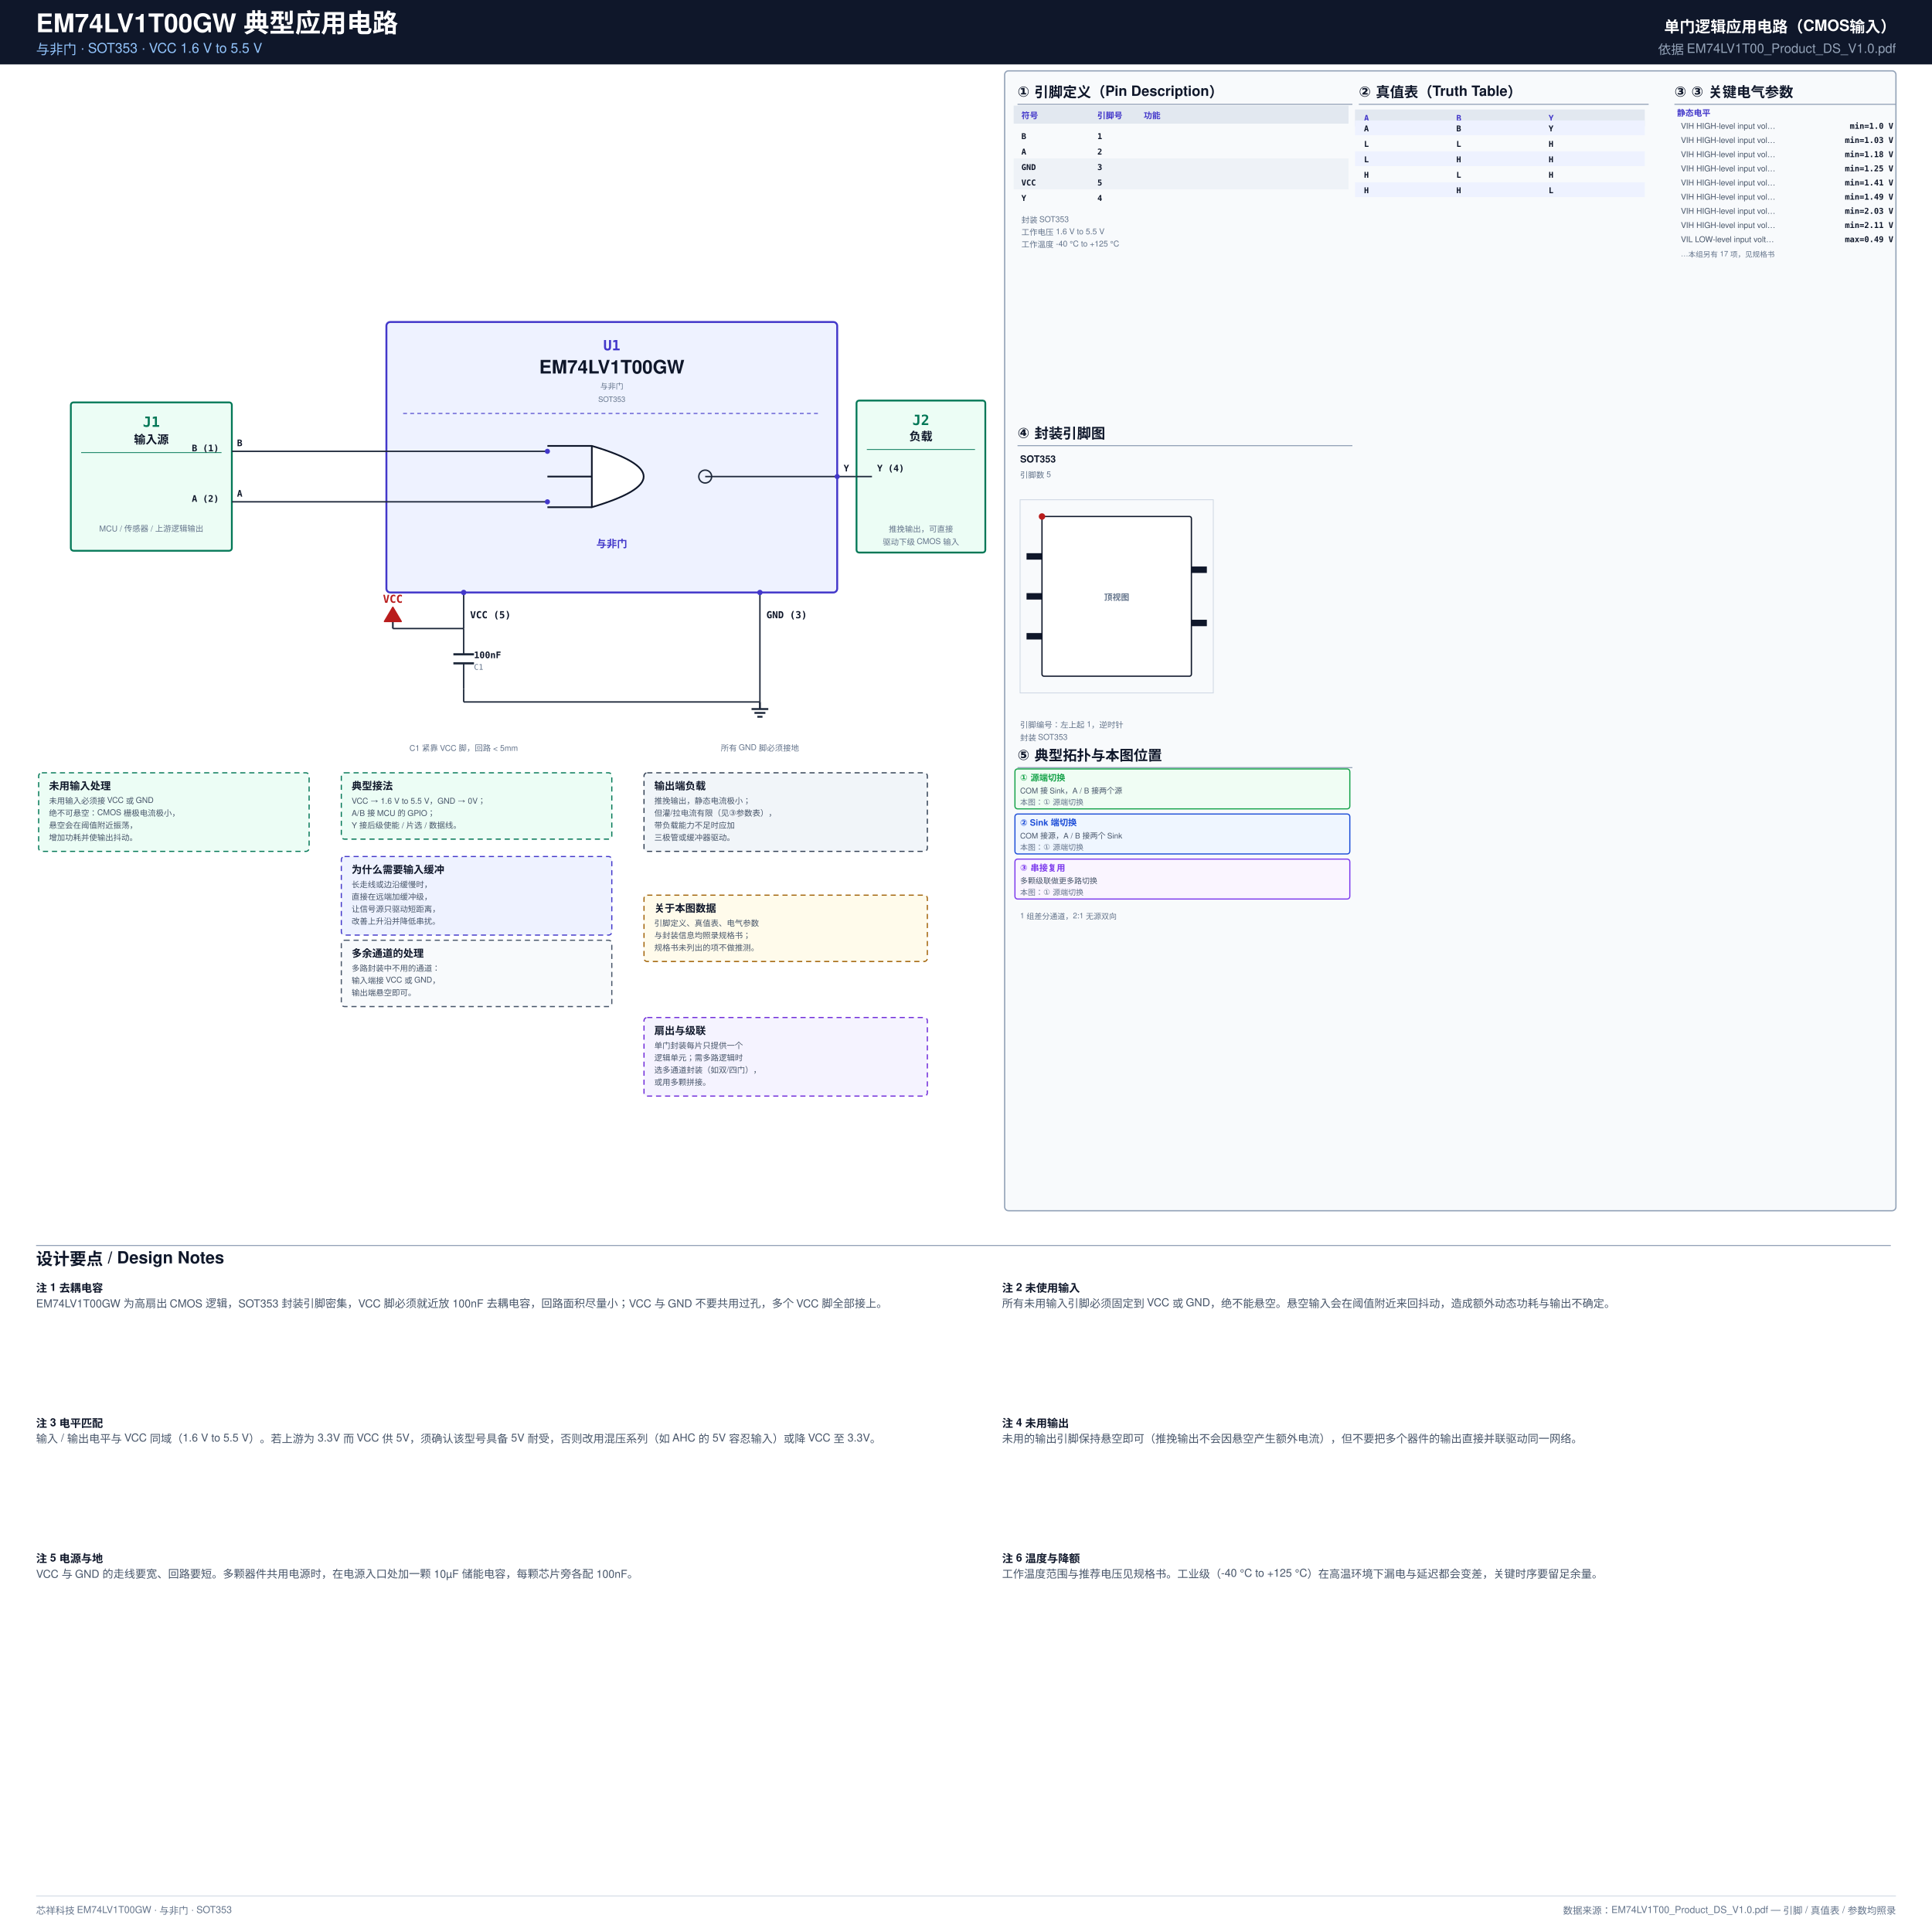
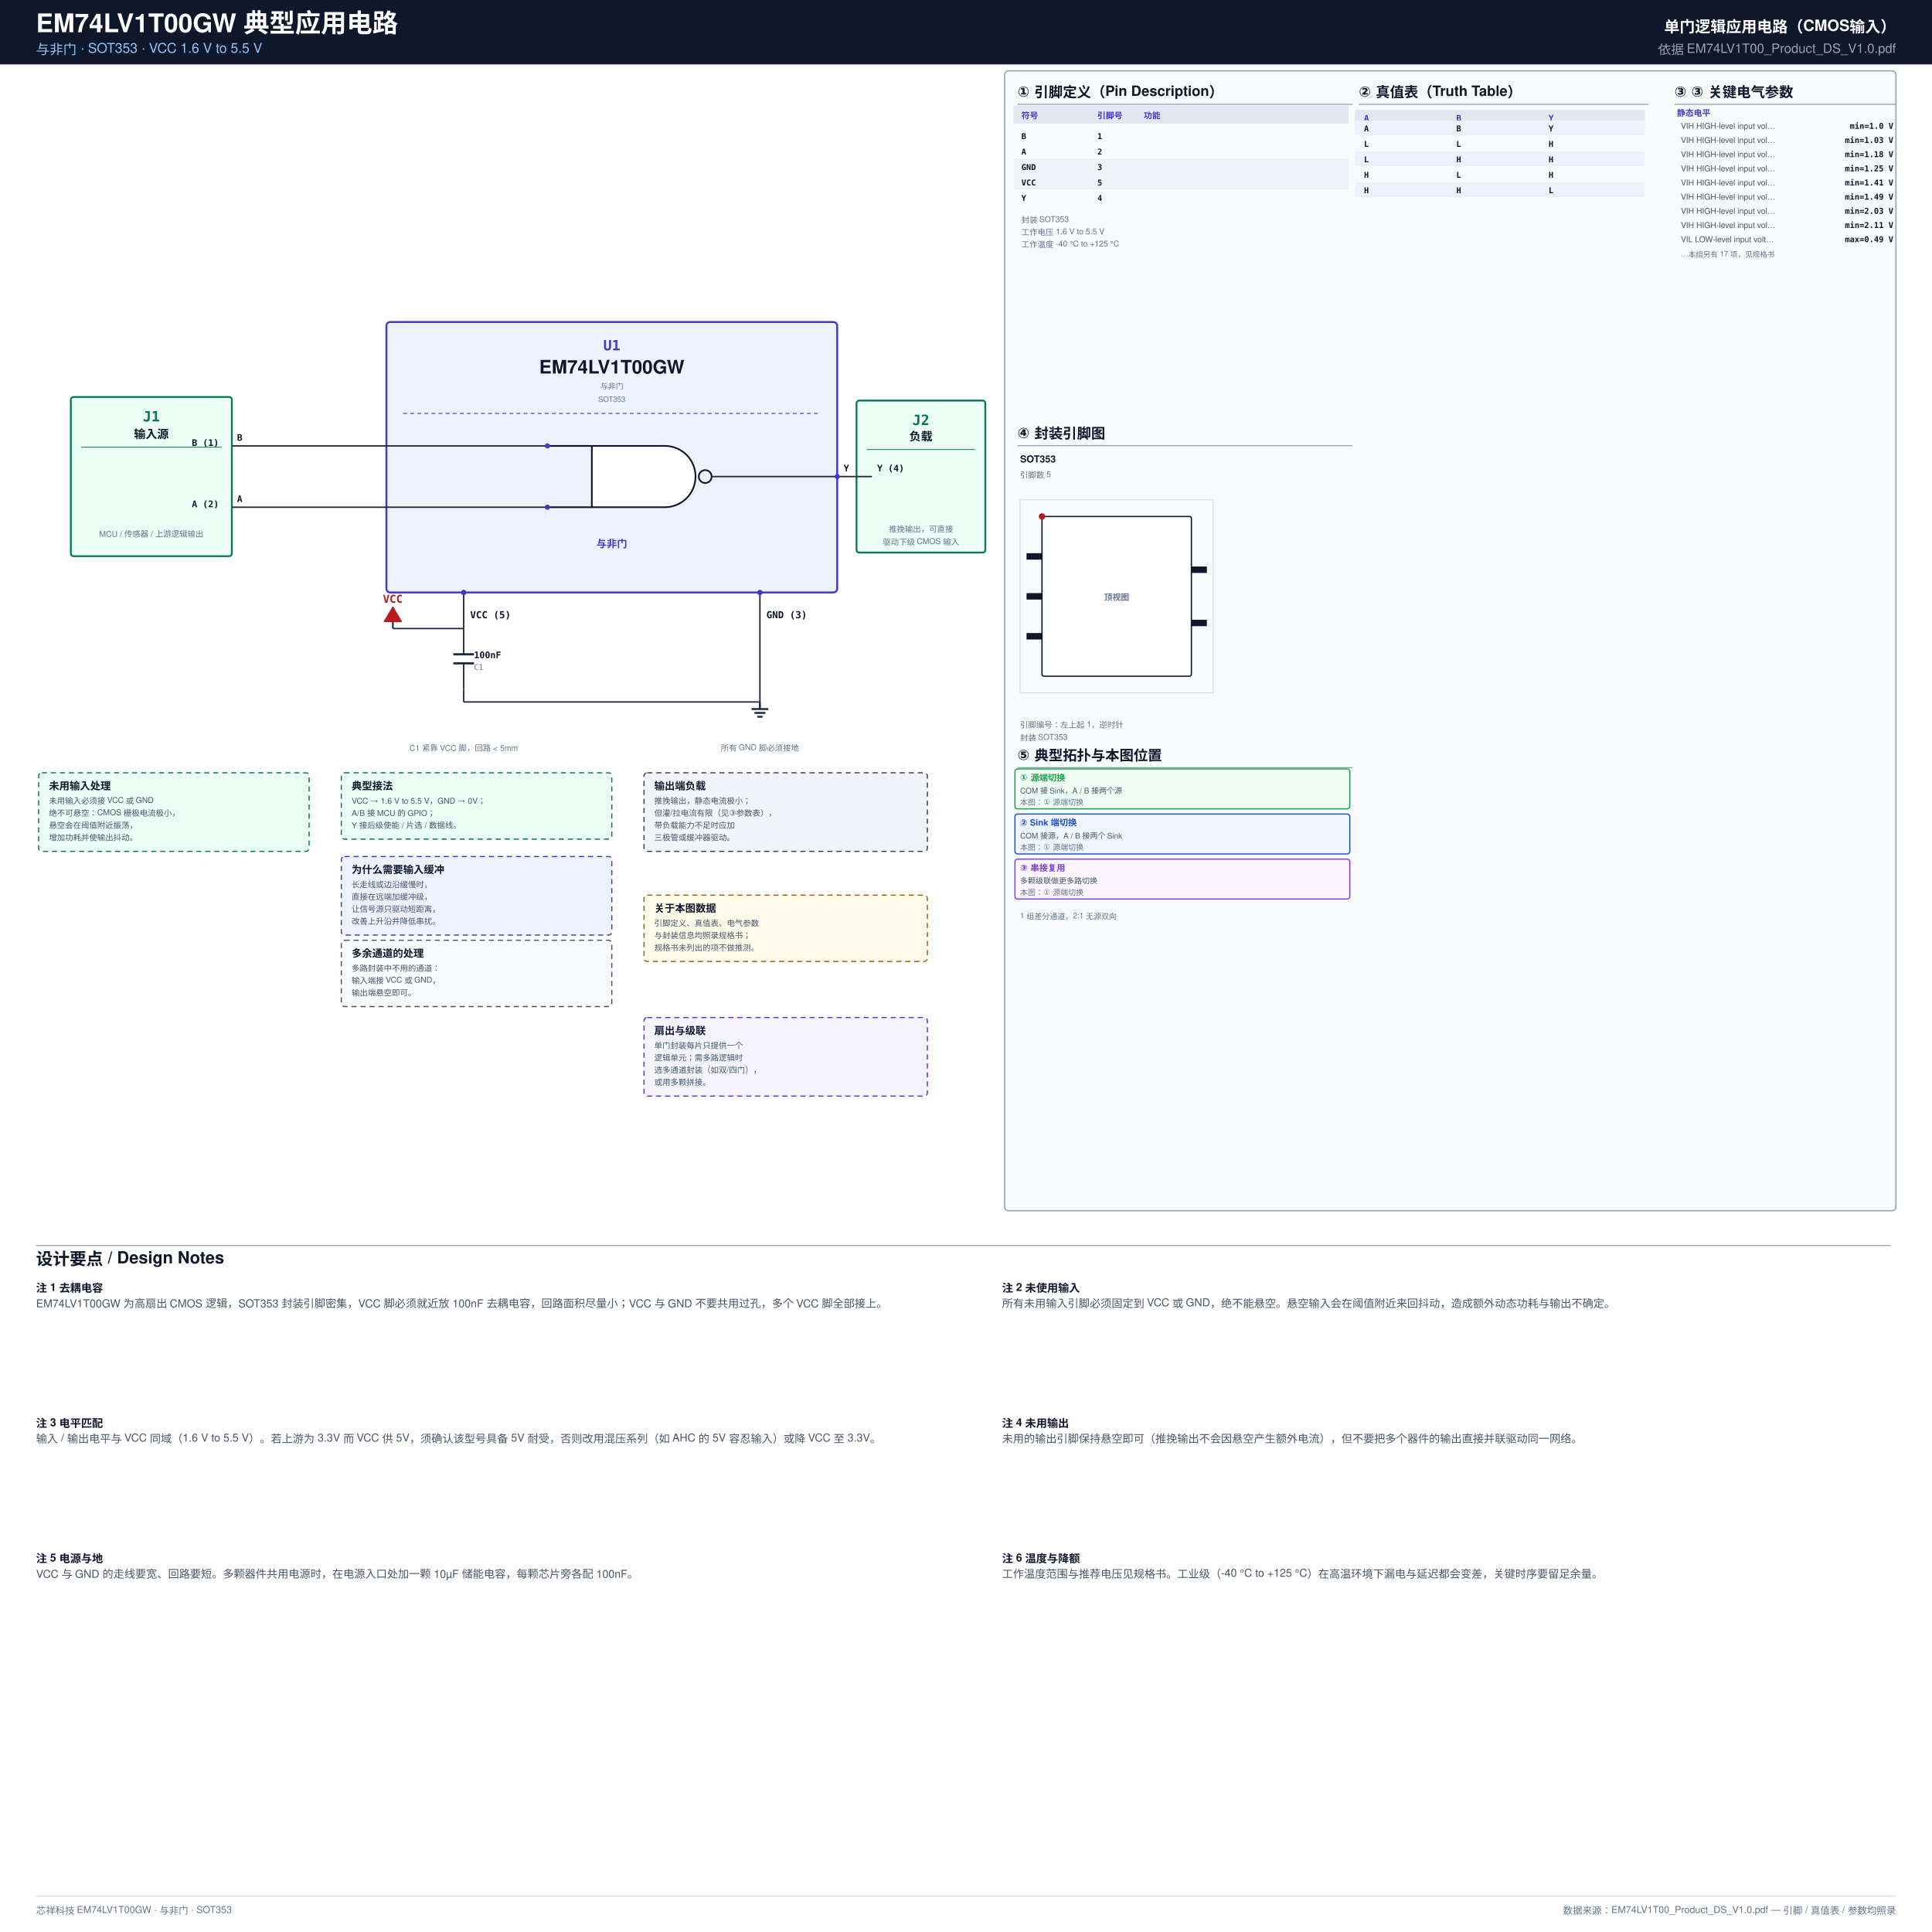
<svg xmlns="http://www.w3.org/2000/svg" width="3000" height="3000" viewBox="0 0 3000 3000">
  <rect x="0" y="0" width="3000" height="3000" rx="0" fill="#ffffff" stroke="none" stroke-width="0" />
  <rect x="0" y="0" width="3000" height="100" rx="0" fill="#0f172a" stroke="none" stroke-width="0" />
  <text x="56" y="50" font-family="PingFang SC, Helvetica Neue, Helvetica, Arial, sans-serif" font-size="40" fill="#ffffff" text-anchor="start" font-weight="700">EM74LV1T00GW 典型应用电路</text>
  <text x="56" y="84" font-family="PingFang SC, Helvetica Neue, Helvetica, Arial, sans-serif" font-size="21" fill="#93c5fd" text-anchor="start" font-weight="500">与非门 · SOT353 · VCC 1.6 V to 5.5 V</text>
  <text x="2944" y="50" font-family="PingFang SC, Helvetica Neue, Helvetica, Arial, sans-serif" font-size="24" fill="#ffffff" text-anchor="end" font-weight="600">单门逻辑应用电路（CMOS输入）</text>
  <text x="2944" y="84" font-family="PingFang SC, Helvetica Neue, Helvetica, Arial, sans-serif" font-size="20" fill="#94a3b8" text-anchor="end" font-weight="normal">依据 EM74LV1T00_Product_DS_V1.0.pdf</text>
-   <rect x="110" y="624.8" width="250" height="230.4" rx="4" fill="#ecfdf5" stroke="#047857" stroke-width="2.8" />
-   <text x="235.0" y="662.8" font-family="Menlo, Monaco, Consolas, monospace" font-size="22" fill="#047857" text-anchor="middle" font-weight="700">J1</text>
-   <text x="235.0" y="688.8" font-family="PingFang SC, Helvetica Neue, Helvetica, Arial, sans-serif" font-size="18" fill="#0f172a" text-anchor="middle" font-weight="700">输入源</text>
-   <line x1="126" y1="702.8" x2="344" y2="702.8" stroke="#047857" stroke-width="1.2" />
-   <text x="340" y="700.8" font-family="Menlo, Monaco, Consolas, monospace" font-size="14" fill="#0f172a" text-anchor="end" font-weight="600">B (1)</text>
-   <text x="340" y="779.2" font-family="Menlo, Monaco, Consolas, monospace" font-size="14" fill="#0f172a" text-anchor="end" font-weight="600">A (2)</text>
-   <text x="235.0" y="825.2" font-family="PingFang SC, Helvetica Neue, Helvetica, Arial, sans-serif" font-size="12.5" fill="#64748b" text-anchor="middle" font-weight="normal">MCU / 传感器 / 上游逻辑输出</text>
+   <rect x="110" y="616.4" width="250" height="247.2" rx="4" fill="#ecfdf5" stroke="#047857" stroke-width="2.8" />
+   <text x="235.0" y="654.4" font-family="Menlo, Monaco, Consolas, monospace" font-size="22" fill="#047857" text-anchor="middle" font-weight="700">J1</text>
+   <text x="235.0" y="680.4" font-family="PingFang SC, Helvetica Neue, Helvetica, Arial, sans-serif" font-size="18" fill="#0f172a" text-anchor="middle" font-weight="700">输入源</text>
+   <line x1="126" y1="694.4" x2="344" y2="694.4" stroke="#047857" stroke-width="1.2" />
+   <text x="340" y="692.4" font-family="Menlo, Monaco, Consolas, monospace" font-size="14" fill="#0f172a" text-anchor="end" font-weight="600">B (1)</text>
+   <text x="340" y="787.6" font-family="Menlo, Monaco, Consolas, monospace" font-size="14" fill="#0f172a" text-anchor="end" font-weight="600">A (2)</text>
+   <text x="235.0" y="833.6" font-family="PingFang SC, Helvetica Neue, Helvetica, Arial, sans-serif" font-size="12.5" fill="#64748b" text-anchor="middle" font-weight="normal">MCU / 传感器 / 上游逻辑输出</text>
  <rect x="600" y="500" width="700" height="420" rx="6" fill="#eef2ff" stroke="#4338ca" stroke-width="3.0" />
  <text x="950.0" y="544" font-family="Menlo, Monaco, Consolas, monospace" font-size="22" fill="#4338ca" text-anchor="middle" font-weight="700">U1</text>
  <text x="950.0" y="580" font-family="PingFang SC, Helvetica Neue, Helvetica, Arial, sans-serif" font-size="29" fill="#0f172a" text-anchor="middle" font-weight="700">EM74LV1T00GW</text>
  <text x="950.0" y="604" font-family="PingFang SC, Helvetica Neue, Helvetica, Arial, sans-serif" font-size="12" fill="#64748b" text-anchor="middle" font-weight="normal">与非门</text>
  <text x="950.0" y="624" font-family="PingFang SC, Helvetica Neue, Helvetica, Arial, sans-serif" font-size="11.5" fill="#64748b" text-anchor="middle" font-weight="normal">SOT353</text>
  <line x1="626" y1="642" x2="1274" y2="642" stroke="#4338ca" stroke-width="1.4" stroke-dasharray="6 5" />
  <line x1="850" y1="692.4" x2="919.0" y2="692.4" stroke="#0f172a" stroke-width="2.6" />
  <line x1="850" y1="787.6" x2="919.0" y2="787.6" stroke="#0f172a" stroke-width="2.6" />
-   <line x1="850" y1="740.0" x2="919.0" y2="740.0" stroke="#0f172a" stroke-width="2.6" />
-   <path d="M919.0,692.4 L919.0,787.6 Q1080,740.0 919.0,692.4 Z" stroke="#0f172a" stroke-width="2.6" fill="#ffffff" stroke-linejoin="round" stroke-linecap="round" />
-   <path d="M1095,730.0 A10,10 0 1 0 1095.1,730.0" stroke="#1e293b" stroke-width="2.2" fill="none" stroke-linejoin="round" stroke-linecap="round" />
+   <path d="M919.0,692.4 L1032.4,692.4 A47.6,47.6 0 0 1 1032.4,787.6 L919.0,787.6 Z" stroke="#0f172a" stroke-width="2.6" fill="#ffffff" stroke-linejoin="round" stroke-linecap="round" />
+   <path d="M1095,730.0 A10,10 0 1 0 1095.1,730.0" stroke="#0f172a" stroke-width="2.6" fill="none" stroke-linejoin="round" stroke-linecap="round" />
  <text x="950.0" y="850" font-family="PingFang SC, Helvetica Neue, Helvetica, Arial, sans-serif" font-size="16" fill="#4338ca" text-anchor="middle" font-weight="700">与非门</text>
-   <line x1="360" y1="700.8" x2="850" y2="700.8" stroke="#1e293b" stroke-width="2.2" />
-   <circle cx="850" cy="700.8" r="4.0" fill="#4338ca" />
-   <text x="368" y="692.8" font-family="Menlo, Monaco, Consolas, monospace" font-size="14" fill="#0f172a" text-anchor="start" font-weight="600">B</text>
-   <line x1="360" y1="779.2" x2="850" y2="779.2" stroke="#1e293b" stroke-width="2.2" />
-   <circle cx="850" cy="779.2" r="4.0" fill="#4338ca" />
-   <text x="368" y="771.2" font-family="Menlo, Monaco, Consolas, monospace" font-size="14" fill="#0f172a" text-anchor="start" font-weight="600">A</text>
-   <line x1="1095" y1="740.0" x2="1300" y2="740.0" stroke="#1e293b" stroke-width="2.2" />
+   <line x1="360" y1="692.4" x2="850" y2="692.4" stroke="#1e293b" stroke-width="2.2" />
+   <circle cx="850" cy="692.4" r="4.0" fill="#4338ca" />
+   <text x="368" y="684.4" font-family="Menlo, Monaco, Consolas, monospace" font-size="14" fill="#0f172a" text-anchor="start" font-weight="600">B</text>
+   <line x1="360" y1="787.6" x2="850" y2="787.6" stroke="#1e293b" stroke-width="2.2" />
+   <circle cx="850" cy="787.6" r="4.0" fill="#4338ca" />
+   <text x="368" y="779.6" font-family="Menlo, Monaco, Consolas, monospace" font-size="14" fill="#0f172a" text-anchor="start" font-weight="600">A</text>
+   <line x1="1105" y1="740.0" x2="1300" y2="740.0" stroke="#1e293b" stroke-width="2.2" />
  <line x1="1300" y1="740.0" x2="1330" y2="740.0" stroke="#1e293b" stroke-width="2.2" />
  <circle cx="1300" cy="740.0" r="4.0" fill="#4338ca" />
  <text x="1310" y="732.0" font-family="Menlo, Monaco, Consolas, monospace" font-size="14" fill="#0f172a" text-anchor="start" font-weight="600">Y (4)</text>
  <line x1="720" y1="920" x2="720" y2="976" stroke="#1e293b" stroke-width="2.2" />
  <circle cx="720" cy="920" r="4.2" fill="#4338ca" />
  <text x="730" y="960" font-family="Menlo, Monaco, Consolas, monospace" font-size="15" fill="#0f172a" text-anchor="start" font-weight="600">VCC (5)</text>
  <line x1="610" y1="976" x2="720" y2="976" stroke="#1e293b" stroke-width="2.2" />
  <line x1="610" y1="976" x2="610" y2="965" stroke="#1e293b" stroke-width="2.6" />
  <path d="M597,965 L623,965 L610,943 Z" stroke="#b91c1c" stroke-width="2.2" fill="#b91c1c" stroke-linejoin="round" stroke-linecap="round" />
  <text x="610" y="936" font-family="Menlo, Monaco, Consolas, monospace" font-size="17" fill="#b91c1c" text-anchor="middle" font-weight="700">VCC</text>
  <line x1="720" y1="976" x2="720" y2="1016.0" stroke="#1e293b" stroke-width="2.2" />
  <line x1="704.0" y1="1016.0" x2="736.0" y2="1016.0" stroke="#1e293b" stroke-width="3.4" />
  <line x1="704.0" y1="1030.0" x2="736.0" y2="1030.0" stroke="#1e293b" stroke-width="3.4" />
  <line x1="720" y1="1030.0" x2="720" y2="1070" stroke="#1e293b" stroke-width="2.2" />
  <text x="736" y="1022.0" font-family="Menlo, Monaco, Consolas, monospace" font-size="14" fill="#0f172a" text-anchor="start" font-weight="700">100nF</text>
  <text x="736" y="1040.0" font-family="Menlo, Monaco, Consolas, monospace" font-size="12" fill="#64748b" text-anchor="start" font-weight="500">C1</text>
  <line x1="720" y1="1070" x2="720" y2="1090" stroke="#1e293b" stroke-width="2.2" />
  <text x="720" y="1166" font-family="PingFang SC, Helvetica Neue, Helvetica, Arial, sans-serif" font-size="12.5" fill="#64748b" text-anchor="middle" font-weight="normal">C1 紧靠 VCC 脚，回路 &lt; 5mm</text>
  <line x1="1180" y1="920" x2="1180" y2="1090" stroke="#1e293b" stroke-width="2.2" />
  <circle cx="1180" cy="920" r="4.2" fill="#4338ca" />
  <text x="1190" y="960" font-family="Menlo, Monaco, Consolas, monospace" font-size="15" fill="#0f172a" text-anchor="start" font-weight="600">GND (3)</text>
  <line x1="1180" y1="1090" x2="1180" y2="1101.0" stroke="#1e293b" stroke-width="3.0" />
  <line x1="1167.0" y1="1101.0" x2="1193.0" y2="1101.0" stroke="#1e293b" stroke-width="3.0" />
  <line x1="1171.5" y1="1107.0" x2="1188.5" y2="1107.0" stroke="#1e293b" stroke-width="3.0" />
  <line x1="1176.0" y1="1113.0" x2="1184.0" y2="1113.0" stroke="#1e293b" stroke-width="3.0" />
  <text x="1180" y="1166" font-family="PingFang SC, Helvetica Neue, Helvetica, Arial, sans-serif" font-size="12.5" fill="#64748b" text-anchor="middle" font-weight="normal">所有 GND 脚必须接地</text>
  <line x1="720" y1="1090" x2="1180" y2="1090" stroke="#1e293b" stroke-width="2.2" />
  <rect x="1330" y="622.0" width="200" height="236" rx="4" fill="#ecfdf5" stroke="#047857" stroke-width="2.8" />
  <text x="1430.0" y="660.0" font-family="Menlo, Monaco, Consolas, monospace" font-size="22" fill="#047857" text-anchor="middle" font-weight="700">J2</text>
  <text x="1430.0" y="684.0" font-family="PingFang SC, Helvetica Neue, Helvetica, Arial, sans-serif" font-size="18" fill="#0f172a" text-anchor="middle" font-weight="700">负载</text>
  <line x1="1346" y1="698.0" x2="1514" y2="698.0" stroke="#047857" stroke-width="1.2" />
  <line x1="1330" y1="740.0" x2="1354" y2="740.0" stroke="#1e293b" stroke-width="2.2" />
  <text x="1362" y="732.0" font-family="Menlo, Monaco, Consolas, monospace" font-size="14" fill="#0f172a" text-anchor="start" font-weight="600">Y (4)</text>
  <text x="1430.0" y="826.0" font-family="PingFang SC, Helvetica Neue, Helvetica, Arial, sans-serif" font-size="12.5" fill="#64748b" text-anchor="middle" font-weight="normal">推挽输出，可直接</text>
  <text x="1430.0" y="846.0" font-family="PingFang SC, Helvetica Neue, Helvetica, Arial, sans-serif" font-size="12.5" fill="#64748b" text-anchor="middle" font-weight="normal">驱动下级 CMOS 输入</text>
  <rect x="60" y="1200" width="420" height="122" rx="5" fill="#ecfdf5" stroke="#047857" stroke-width="1.8" stroke-dasharray="8 6" />
  <text x="76" y="1226" font-family="PingFang SC, Helvetica Neue, Helvetica, Arial, sans-serif" font-size="16" fill="#0f172a" text-anchor="start" font-weight="700">未用输入处理</text>
  <text x="76" y="1248" font-family="PingFang SC, Helvetica Neue, Helvetica, Arial, sans-serif" font-size="12.5" fill="#475569" text-anchor="start" font-weight="normal">未用输入必须接 VCC 或 GND</text>
  <text x="76" y="1267" font-family="PingFang SC, Helvetica Neue, Helvetica, Arial, sans-serif" font-size="12.5" fill="#475569" text-anchor="start" font-weight="normal">绝不可悬空：CMOS 栅极电流极小，</text>
  <text x="76" y="1286" font-family="PingFang SC, Helvetica Neue, Helvetica, Arial, sans-serif" font-size="12.5" fill="#475569" text-anchor="start" font-weight="normal">悬空会在阈值附近振荡，</text>
  <text x="76" y="1305" font-family="PingFang SC, Helvetica Neue, Helvetica, Arial, sans-serif" font-size="12.5" fill="#475569" text-anchor="start" font-weight="normal">增加功耗并使输出抖动。</text>
  <rect x="530" y="1200" width="420" height="103" rx="5" fill="#ecfdf5" stroke="#047857" stroke-width="1.8" stroke-dasharray="8 6" />
  <text x="546" y="1226" font-family="PingFang SC, Helvetica Neue, Helvetica, Arial, sans-serif" font-size="16" fill="#0f172a" text-anchor="start" font-weight="700">典型接法</text>
  <text x="546" y="1248" font-family="PingFang SC, Helvetica Neue, Helvetica, Arial, sans-serif" font-size="12.5" fill="#475569" text-anchor="start" font-weight="normal">VCC → 1.6 V to 5.5 V，GND → 0V；</text>
  <text x="546" y="1267" font-family="PingFang SC, Helvetica Neue, Helvetica, Arial, sans-serif" font-size="12.5" fill="#475569" text-anchor="start" font-weight="normal">A/B 接 MCU 的 GPIO；</text>
  <text x="546" y="1286" font-family="PingFang SC, Helvetica Neue, Helvetica, Arial, sans-serif" font-size="12.5" fill="#475569" text-anchor="start" font-weight="normal">Y 接后级使能 / 片选 / 数据线。</text>
  <rect x="530" y="1330" width="420" height="122" rx="5" fill="#eef2ff" stroke="#4338ca" stroke-width="1.8" stroke-dasharray="8 6" />
  <text x="546" y="1356" font-family="PingFang SC, Helvetica Neue, Helvetica, Arial, sans-serif" font-size="16" fill="#0f172a" text-anchor="start" font-weight="700">为什么需要输入缓冲</text>
  <text x="546" y="1378" font-family="PingFang SC, Helvetica Neue, Helvetica, Arial, sans-serif" font-size="12.5" fill="#475569" text-anchor="start" font-weight="normal">长走线或边沿缓慢时，</text>
  <text x="546" y="1397" font-family="PingFang SC, Helvetica Neue, Helvetica, Arial, sans-serif" font-size="12.5" fill="#475569" text-anchor="start" font-weight="normal">直接在远端加缓冲级，</text>
  <text x="546" y="1416" font-family="PingFang SC, Helvetica Neue, Helvetica, Arial, sans-serif" font-size="12.5" fill="#475569" text-anchor="start" font-weight="normal">让信号源只驱动短距离，</text>
  <text x="546" y="1435" font-family="PingFang SC, Helvetica Neue, Helvetica, Arial, sans-serif" font-size="12.5" fill="#475569" text-anchor="start" font-weight="normal">改善上升沿并降低串扰。</text>
  <rect x="530" y="1460" width="420" height="103" rx="5" fill="#f8fafc" stroke="#475569" stroke-width="1.8" stroke-dasharray="8 6" />
  <text x="546" y="1486" font-family="PingFang SC, Helvetica Neue, Helvetica, Arial, sans-serif" font-size="16" fill="#0f172a" text-anchor="start" font-weight="700">多余通道的处理</text>
  <text x="546" y="1508" font-family="PingFang SC, Helvetica Neue, Helvetica, Arial, sans-serif" font-size="12.5" fill="#475569" text-anchor="start" font-weight="normal">多路封装中不用的通道：</text>
  <text x="546" y="1527" font-family="PingFang SC, Helvetica Neue, Helvetica, Arial, sans-serif" font-size="12.5" fill="#475569" text-anchor="start" font-weight="normal">输入端接 VCC 或 GND，</text>
  <text x="546" y="1546" font-family="PingFang SC, Helvetica Neue, Helvetica, Arial, sans-serif" font-size="12.5" fill="#475569" text-anchor="start" font-weight="normal">输出端悬空即可。</text>
  <rect x="1000" y="1200" width="440" height="122" rx="5" fill="#f1f5f9" stroke="#334155" stroke-width="1.8" stroke-dasharray="8 6" />
  <text x="1016" y="1226" font-family="PingFang SC, Helvetica Neue, Helvetica, Arial, sans-serif" font-size="16" fill="#0f172a" text-anchor="start" font-weight="700">输出端负载</text>
  <text x="1016" y="1248" font-family="PingFang SC, Helvetica Neue, Helvetica, Arial, sans-serif" font-size="12.5" fill="#475569" text-anchor="start" font-weight="normal">推挽输出，静态电流极小；</text>
  <text x="1016" y="1267" font-family="PingFang SC, Helvetica Neue, Helvetica, Arial, sans-serif" font-size="12.5" fill="#475569" text-anchor="start" font-weight="normal">但灌/拉电流有限（见③参数表），</text>
  <text x="1016" y="1286" font-family="PingFang SC, Helvetica Neue, Helvetica, Arial, sans-serif" font-size="12.5" fill="#475569" text-anchor="start" font-weight="normal">带负载能力不足时应加</text>
  <text x="1016" y="1305" font-family="PingFang SC, Helvetica Neue, Helvetica, Arial, sans-serif" font-size="12.5" fill="#475569" text-anchor="start" font-weight="normal">三极管或缓冲器驱动。</text>
  <rect x="1000" y="1390" width="440" height="103" rx="5" fill="#fffbeb" stroke="#a16207" stroke-width="1.8" stroke-dasharray="8 6" />
  <text x="1016" y="1416" font-family="PingFang SC, Helvetica Neue, Helvetica, Arial, sans-serif" font-size="16" fill="#0f172a" text-anchor="start" font-weight="700">关于本图数据</text>
  <text x="1016" y="1438" font-family="PingFang SC, Helvetica Neue, Helvetica, Arial, sans-serif" font-size="12.5" fill="#475569" text-anchor="start" font-weight="normal">引脚定义、真值表、电气参数</text>
  <text x="1016" y="1457" font-family="PingFang SC, Helvetica Neue, Helvetica, Arial, sans-serif" font-size="12.5" fill="#475569" text-anchor="start" font-weight="normal">与封装信息均照录规格书；</text>
  <text x="1016" y="1476" font-family="PingFang SC, Helvetica Neue, Helvetica, Arial, sans-serif" font-size="12.5" fill="#475569" text-anchor="start" font-weight="normal">规格书未列出的项不做推测。</text>
  <rect x="1000" y="1580" width="440" height="122" rx="5" fill="#f5f3ff" stroke="#6d28d9" stroke-width="1.8" stroke-dasharray="8 6" />
  <text x="1016" y="1606" font-family="PingFang SC, Helvetica Neue, Helvetica, Arial, sans-serif" font-size="16" fill="#0f172a" text-anchor="start" font-weight="700">扇出与级联</text>
  <text x="1016" y="1628" font-family="PingFang SC, Helvetica Neue, Helvetica, Arial, sans-serif" font-size="12.5" fill="#475569" text-anchor="start" font-weight="normal">单门封装每片只提供一个</text>
  <text x="1016" y="1647" font-family="PingFang SC, Helvetica Neue, Helvetica, Arial, sans-serif" font-size="12.5" fill="#475569" text-anchor="start" font-weight="normal">逻辑单元；需多路逻辑时</text>
  <text x="1016" y="1666" font-family="PingFang SC, Helvetica Neue, Helvetica, Arial, sans-serif" font-size="12.5" fill="#475569" text-anchor="start" font-weight="normal">选多通道封装（如双/四门），</text>
  <text x="1016" y="1685" font-family="PingFang SC, Helvetica Neue, Helvetica, Arial, sans-serif" font-size="12.5" fill="#475569" text-anchor="start" font-weight="normal">或用多颗拼接。</text>
  <rect x="1560" y="110" width="1384" height="1770" rx="6" fill="#f8fafc" stroke="#94a3b8" stroke-width="2.0" />
  <text x="1580" y="150" font-family="PingFang SC, Helvetica Neue, Helvetica, Arial, sans-serif" font-size="22" fill="#0f172a" text-anchor="start" font-weight="700">① 引脚定义（Pin Description）</text>
  <line x1="1580" y1="162" x2="2100" y2="162" stroke="#94a3b8" stroke-width="1.6" />
  <rect x="1574.0" y="164" width="520.0" height="28" rx="0" fill="#e2e8f0" stroke="none" stroke-width="0" />
  <text x="1586.0" y="184" font-family="Menlo, Monaco, Consolas, monospace" font-size="13" fill="#4338ca" text-anchor="start" font-weight="700">符号</text>
  <text x="1704.0" y="184" font-family="Menlo, Monaco, Consolas, monospace" font-size="13" fill="#4338ca" text-anchor="start" font-weight="700">引脚号</text>
  <text x="1776.0" y="184" font-family="Menlo, Monaco, Consolas, monospace" font-size="13" fill="#4338ca" text-anchor="start" font-weight="700">功能</text>
  <text x="1586.0" y="216" font-family="Menlo, Monaco, Consolas, monospace" font-size="12.5" fill="#0f172a" text-anchor="start" font-weight="600">B</text>
  <text x="1704.0" y="216" font-family="Menlo, Monaco, Consolas, monospace" font-size="12.5" fill="#0f172a" text-anchor="start" font-weight="600">1</text>
  <text x="1586.0" y="240" font-family="Menlo, Monaco, Consolas, monospace" font-size="12.5" fill="#0f172a" text-anchor="start" font-weight="600">A</text>
  <text x="1704.0" y="240" font-family="Menlo, Monaco, Consolas, monospace" font-size="12.5" fill="#0f172a" text-anchor="start" font-weight="600">2</text>
  <rect x="1574.0" y="246" width="520.0" height="24" rx="0" fill="#eef2f7" stroke="none" stroke-width="0" />
  <text x="1586.0" y="264" font-family="Menlo, Monaco, Consolas, monospace" font-size="12.5" fill="#0f172a" text-anchor="start" font-weight="600">GND</text>
  <text x="1704.0" y="264" font-family="Menlo, Monaco, Consolas, monospace" font-size="12.5" fill="#0f172a" text-anchor="start" font-weight="600">3</text>
  <rect x="1574.0" y="270" width="520.0" height="24" rx="0" fill="#eef2f7" stroke="none" stroke-width="0" />
  <text x="1586.0" y="288" font-family="Menlo, Monaco, Consolas, monospace" font-size="12.5" fill="#0f172a" text-anchor="start" font-weight="600">VCC</text>
  <text x="1704.0" y="288" font-family="Menlo, Monaco, Consolas, monospace" font-size="12.5" fill="#0f172a" text-anchor="start" font-weight="600">5</text>
  <text x="1586.0" y="312" font-family="Menlo, Monaco, Consolas, monospace" font-size="12.5" fill="#0f172a" text-anchor="start" font-weight="600">Y</text>
  <text x="1704.0" y="312" font-family="Menlo, Monaco, Consolas, monospace" font-size="12.5" fill="#0f172a" text-anchor="start" font-weight="600">4</text>
  <text x="1586" y="346" font-family="PingFang SC, Helvetica Neue, Helvetica, Arial, sans-serif" font-size="12.5" fill="#64748b" text-anchor="start" font-weight="normal">封装 SOT353</text>
  <text x="1586" y="365" font-family="PingFang SC, Helvetica Neue, Helvetica, Arial, sans-serif" font-size="12.5" fill="#64748b" text-anchor="start" font-weight="normal">工作电压 1.6 V to 5.5 V</text>
  <text x="1586" y="384" font-family="PingFang SC, Helvetica Neue, Helvetica, Arial, sans-serif" font-size="12.5" fill="#64748b" text-anchor="start" font-weight="normal">工作温度 -40 °C to +125 °C</text>
  <text x="2110" y="150" font-family="PingFang SC, Helvetica Neue, Helvetica, Arial, sans-serif" font-size="22" fill="#0f172a" text-anchor="start" font-weight="700">② 真值表（Truth Table）</text>
  <line x1="2110" y1="162" x2="2560" y2="162" stroke="#94a3b8" stroke-width="1.6" />
  <rect x="2104" y="170" width="450" height="26" rx="0" fill="#e2e8f0" stroke="none" stroke-width="0" />
  <text x="2118" y="188" font-family="Menlo, Monaco, Consolas, monospace" font-size="13" fill="#4338ca" text-anchor="start" font-weight="700">A</text>
  <text x="2261.333" y="188" font-family="Menlo, Monaco, Consolas, monospace" font-size="13" fill="#4338ca" text-anchor="start" font-weight="700">B</text>
  <text x="2404.667" y="188" font-family="Menlo, Monaco, Consolas, monospace" font-size="13" fill="#4338ca" text-anchor="start" font-weight="700">Y</text>
  <rect x="2104" y="187" width="450" height="23" rx="0" fill="#eef2ff" stroke="none" stroke-width="0" />
  <text x="2118" y="204" font-family="Menlo, Monaco, Consolas, monospace" font-size="12.5" fill="#0f172a" text-anchor="start" font-weight="600">A</text>
  <text x="2261.333" y="204" font-family="Menlo, Monaco, Consolas, monospace" font-size="12.5" fill="#0f172a" text-anchor="start" font-weight="600">B</text>
  <text x="2404.667" y="204" font-family="Menlo, Monaco, Consolas, monospace" font-size="12.5" fill="#0f172a" text-anchor="start" font-weight="600">Y</text>
  <text x="2118" y="228" font-family="Menlo, Monaco, Consolas, monospace" font-size="12.5" fill="#0f172a" text-anchor="start" font-weight="600">L</text>
  <text x="2261.333" y="228" font-family="Menlo, Monaco, Consolas, monospace" font-size="12.5" fill="#0f172a" text-anchor="start" font-weight="600">L</text>
  <text x="2404.667" y="228" font-family="Menlo, Monaco, Consolas, monospace" font-size="12.5" fill="#0f172a" text-anchor="start" font-weight="600">H</text>
  <rect x="2104" y="235" width="450" height="23" rx="0" fill="#eef2ff" stroke="none" stroke-width="0" />
  <text x="2118" y="252" font-family="Menlo, Monaco, Consolas, monospace" font-size="12.5" fill="#0f172a" text-anchor="start" font-weight="600">L</text>
  <text x="2261.333" y="252" font-family="Menlo, Monaco, Consolas, monospace" font-size="12.5" fill="#0f172a" text-anchor="start" font-weight="600">H</text>
  <text x="2404.667" y="252" font-family="Menlo, Monaco, Consolas, monospace" font-size="12.5" fill="#0f172a" text-anchor="start" font-weight="600">H</text>
  <text x="2118" y="276" font-family="Menlo, Monaco, Consolas, monospace" font-size="12.5" fill="#0f172a" text-anchor="start" font-weight="600">H</text>
  <text x="2261.333" y="276" font-family="Menlo, Monaco, Consolas, monospace" font-size="12.5" fill="#0f172a" text-anchor="start" font-weight="600">L</text>
  <text x="2404.667" y="276" font-family="Menlo, Monaco, Consolas, monospace" font-size="12.5" fill="#0f172a" text-anchor="start" font-weight="600">H</text>
  <rect x="2104" y="283" width="450" height="23" rx="0" fill="#eef2ff" stroke="none" stroke-width="0" />
  <text x="2118" y="300" font-family="Menlo, Monaco, Consolas, monospace" font-size="12.5" fill="#0f172a" text-anchor="start" font-weight="600">H</text>
  <text x="2261.333" y="300" font-family="Menlo, Monaco, Consolas, monospace" font-size="12.5" fill="#0f172a" text-anchor="start" font-weight="600">H</text>
  <text x="2404.667" y="300" font-family="Menlo, Monaco, Consolas, monospace" font-size="12.5" fill="#0f172a" text-anchor="start" font-weight="600">L</text>
  <text x="2600" y="150" font-family="PingFang SC, Helvetica Neue, Helvetica, Arial, sans-serif" font-size="22" fill="#0f172a" text-anchor="start" font-weight="700">③ ③ 关键电气参数</text>
  <line x1="2600" y1="162" x2="2944" y2="162" stroke="#94a3b8" stroke-width="1.6" />
  <text x="2604" y="180" font-family="PingFang SC, Helvetica Neue, Helvetica, Arial, sans-serif" font-size="13" fill="#4338ca" text-anchor="start" font-weight="700">静态电平</text>
  <text x="2610" y="200" font-family="PingFang SC, Helvetica Neue, Helvetica, Arial, sans-serif" font-size="12.5" fill="#475569" text-anchor="start" font-weight="normal">VIH HIGH-level input vol…</text>
  <text x="2940" y="200" font-family="Menlo, Monaco, Consolas, monospace" font-size="12.5" fill="#0f172a" text-anchor="end" font-weight="600">min=1.0 V</text>
  <text x="2610" y="222" font-family="PingFang SC, Helvetica Neue, Helvetica, Arial, sans-serif" font-size="12.5" fill="#475569" text-anchor="start" font-weight="normal">VIH HIGH-level input vol…</text>
  <text x="2940" y="222" font-family="Menlo, Monaco, Consolas, monospace" font-size="12.5" fill="#0f172a" text-anchor="end" font-weight="600">min=1.03 V</text>
  <text x="2610" y="244" font-family="PingFang SC, Helvetica Neue, Helvetica, Arial, sans-serif" font-size="12.5" fill="#475569" text-anchor="start" font-weight="normal">VIH HIGH-level input vol…</text>
  <text x="2940" y="244" font-family="Menlo, Monaco, Consolas, monospace" font-size="12.5" fill="#0f172a" text-anchor="end" font-weight="600">min=1.18 V</text>
  <text x="2610" y="266" font-family="PingFang SC, Helvetica Neue, Helvetica, Arial, sans-serif" font-size="12.5" fill="#475569" text-anchor="start" font-weight="normal">VIH HIGH-level input vol…</text>
  <text x="2940" y="266" font-family="Menlo, Monaco, Consolas, monospace" font-size="12.5" fill="#0f172a" text-anchor="end" font-weight="600">min=1.25 V</text>
  <text x="2610" y="288" font-family="PingFang SC, Helvetica Neue, Helvetica, Arial, sans-serif" font-size="12.5" fill="#475569" text-anchor="start" font-weight="normal">VIH HIGH-level input vol…</text>
  <text x="2940" y="288" font-family="Menlo, Monaco, Consolas, monospace" font-size="12.5" fill="#0f172a" text-anchor="end" font-weight="600">min=1.41 V</text>
  <text x="2610" y="310" font-family="PingFang SC, Helvetica Neue, Helvetica, Arial, sans-serif" font-size="12.5" fill="#475569" text-anchor="start" font-weight="normal">VIH HIGH-level input vol…</text>
  <text x="2940" y="310" font-family="Menlo, Monaco, Consolas, monospace" font-size="12.5" fill="#0f172a" text-anchor="end" font-weight="600">min=1.49 V</text>
  <text x="2610" y="332" font-family="PingFang SC, Helvetica Neue, Helvetica, Arial, sans-serif" font-size="12.5" fill="#475569" text-anchor="start" font-weight="normal">VIH HIGH-level input vol…</text>
  <text x="2940" y="332" font-family="Menlo, Monaco, Consolas, monospace" font-size="12.5" fill="#0f172a" text-anchor="end" font-weight="600">min=2.03 V</text>
  <text x="2610" y="354" font-family="PingFang SC, Helvetica Neue, Helvetica, Arial, sans-serif" font-size="12.5" fill="#475569" text-anchor="start" font-weight="normal">VIH HIGH-level input vol…</text>
  <text x="2940" y="354" font-family="Menlo, Monaco, Consolas, monospace" font-size="12.5" fill="#0f172a" text-anchor="end" font-weight="600">min=2.11 V</text>
  <text x="2610" y="376" font-family="PingFang SC, Helvetica Neue, Helvetica, Arial, sans-serif" font-size="12.5" fill="#475569" text-anchor="start" font-weight="normal">VIL LOW-level input volt…</text>
  <text x="2940" y="376" font-family="Menlo, Monaco, Consolas, monospace" font-size="12.5" fill="#0f172a" text-anchor="end" font-weight="600">max=0.49 V</text>
  <text x="2610" y="398" font-family="PingFang SC, Helvetica Neue, Helvetica, Arial, sans-serif" font-size="11.5" fill="#64748b" text-anchor="start" font-weight="normal">…本组另有 17 项，见规格书</text>
  <text x="1580" y="680" font-family="PingFang SC, Helvetica Neue, Helvetica, Arial, sans-serif" font-size="22" fill="#0f172a" text-anchor="start" font-weight="700">④ 封装引脚图</text>
  <line x1="1580" y1="692" x2="2100" y2="692" stroke="#94a3b8" stroke-width="1.6" />
  <text x="1584" y="718" font-family="PingFang SC, Helvetica Neue, Helvetica, Arial, sans-serif" font-size="15" fill="#0f172a" text-anchor="start" font-weight="700">SOT353</text>
  <text x="1584" y="742" font-family="PingFang SC, Helvetica Neue, Helvetica, Arial, sans-serif" font-size="12.5" fill="#64748b" text-anchor="start" font-weight="normal">引脚数 5</text>
  <rect x="1584" y="776" width="300" height="300" rx="0" fill="#f8fafc" stroke="#cbd5e1" stroke-width="1.2" />
  <rect x="1618" y="802" width="232" height="248" rx="3" fill="#ffffff" stroke="#0f172a" stroke-width="2.0" />
  <text x="1734.0" y="932.0" font-family="PingFang SC, Helvetica Neue, Helvetica, Arial, sans-serif" font-size="13" fill="#64748b" text-anchor="middle" font-weight="700">顶视图</text>
  <circle cx="1618" cy="802" r="5.0" fill="#b91c1c" />
  <rect x="1594" y="859.0" width="24" height="10" rx="0" fill="#0f172a" stroke="none" stroke-width="0" />
  <text x="1606" y="868.0" font-family="Menlo, Monaco, Consolas, monospace" font-size="10.5" fill="#0f172a" text-anchor="middle" font-weight="700">1</text>
  <rect x="1594" y="921.0" width="24" height="10" rx="0" fill="#0f172a" stroke="none" stroke-width="0" />
  <text x="1606" y="930.0" font-family="Menlo, Monaco, Consolas, monospace" font-size="10.5" fill="#0f172a" text-anchor="middle" font-weight="700">2</text>
  <rect x="1594" y="983.0" width="24" height="10" rx="0" fill="#0f172a" stroke="none" stroke-width="0" />
  <text x="1606" y="992.0" font-family="Menlo, Monaco, Consolas, monospace" font-size="10.5" fill="#0f172a" text-anchor="middle" font-weight="700">3</text>
  <rect x="1850" y="962.333" width="24" height="10" rx="0" fill="#0f172a" stroke="none" stroke-width="0" />
  <text x="1862" y="971.333" font-family="Menlo, Monaco, Consolas, monospace" font-size="10.5" fill="#0f172a" text-anchor="middle" font-weight="700">4</text>
  <rect x="1850" y="879.667" width="24" height="10" rx="0" fill="#0f172a" stroke="none" stroke-width="0" />
  <text x="1862" y="888.667" font-family="Menlo, Monaco, Consolas, monospace" font-size="10.5" fill="#0f172a" text-anchor="middle" font-weight="700">5</text>
  <text x="1584" y="1130" font-family="PingFang SC, Helvetica Neue, Helvetica, Arial, sans-serif" font-size="12.5" fill="#64748b" text-anchor="start" font-weight="normal">引脚编号：左上起 1，逆时针</text>
  <text x="1584" y="1150" font-family="PingFang SC, Helvetica Neue, Helvetica, Arial, sans-serif" font-size="12.5" fill="#64748b" text-anchor="start" font-weight="normal">封装 SOT353</text>
  <text x="1580" y="1180" font-family="PingFang SC, Helvetica Neue, Helvetica, Arial, sans-serif" font-size="22" fill="#0f172a" text-anchor="start" font-weight="700">⑤ 典型拓扑与本图位置</text>
  <line x1="1580" y1="1192" x2="2100" y2="1192" stroke="#94a3b8" stroke-width="1.6" />
  <rect x="1576" y="1194" width="520" height="62" rx="4" fill="#f0fdf4" stroke="#16a34a" stroke-width="1.8" />
  <text x="1584" y="1212" font-family="PingFang SC, Helvetica Neue, Helvetica, Arial, sans-serif" font-size="13.5" fill="#16a34a" text-anchor="start" font-weight="700">① 源端切换</text>
  <text x="1584" y="1232" font-family="PingFang SC, Helvetica Neue, Helvetica, Arial, sans-serif" font-size="12" fill="#475569" text-anchor="start" font-weight="normal">COM 接 Sink，A / B 接两个源</text>
  <text x="1584" y="1250" font-family="PingFang SC, Helvetica Neue, Helvetica, Arial, sans-serif" font-size="12" fill="#64748b" text-anchor="start" font-weight="normal">本图：① 源端切换</text>
  <rect x="1576" y="1264" width="520" height="62" rx="4" fill="#eff6ff" stroke="#1d4ed8" stroke-width="1.8" />
  <text x="1584" y="1282" font-family="PingFang SC, Helvetica Neue, Helvetica, Arial, sans-serif" font-size="13.5" fill="#1d4ed8" text-anchor="start" font-weight="700">② Sink 端切换</text>
  <text x="1584" y="1302" font-family="PingFang SC, Helvetica Neue, Helvetica, Arial, sans-serif" font-size="12" fill="#475569" text-anchor="start" font-weight="normal">COM 接源，A / B 接两个 Sink</text>
  <text x="1584" y="1320" font-family="PingFang SC, Helvetica Neue, Helvetica, Arial, sans-serif" font-size="12" fill="#64748b" text-anchor="start" font-weight="normal">本图：① 源端切换</text>
  <rect x="1576" y="1334" width="520" height="62" rx="4" fill="#faf5ff" stroke="#7c3aed" stroke-width="1.8" />
  <text x="1584" y="1352" font-family="PingFang SC, Helvetica Neue, Helvetica, Arial, sans-serif" font-size="13.5" fill="#7c3aed" text-anchor="start" font-weight="700">③ 串接复用</text>
  <text x="1584" y="1372" font-family="PingFang SC, Helvetica Neue, Helvetica, Arial, sans-serif" font-size="12" fill="#475569" text-anchor="start" font-weight="normal">多颗级联做更多路切换</text>
  <text x="1584" y="1390" font-family="PingFang SC, Helvetica Neue, Helvetica, Arial, sans-serif" font-size="12" fill="#64748b" text-anchor="start" font-weight="normal">本图：① 源端切换</text>
  <text x="1584" y="1426" font-family="PingFang SC, Helvetica Neue, Helvetica, Arial, sans-serif" font-size="12" fill="#64748b" text-anchor="start" font-weight="normal">1 组差分通道，2:1 无源双向</text>
  <line x1="56" y1="1934" x2="2936" y2="1934" stroke="#94a3b8" stroke-width="1.6" />
  <text x="56" y="1964" font-family="PingFang SC, Helvetica Neue, Helvetica, Arial, sans-serif" font-size="26" fill="#0f172a" text-anchor="start" font-weight="700">设计要点 / Design Notes</text>
  <text x="56" y="2006" font-family="PingFang SC, Helvetica Neue, Helvetica, Arial, sans-serif" font-size="17" fill="#0f172a" text-anchor="start" font-weight="700">注 1  去耦电容</text>
  <text x="56" y="2030" font-family="PingFang SC, Helvetica Neue, Helvetica, Arial, sans-serif" font-size="17" fill="#475569" text-anchor="start" font-weight="normal">EM74LV1T00GW 为高扇出 CMOS 逻辑，SOT353 封装引脚密集，VCC 脚必须就近放 100nF 去耦电容，回路面积尽量小；VCC 与 GND 不要共用过孔，多个 VCC 脚全部接上。</text>
  <text x="1556" y="2006" font-family="PingFang SC, Helvetica Neue, Helvetica, Arial, sans-serif" font-size="17" fill="#0f172a" text-anchor="start" font-weight="700">注 2  未使用输入</text>
  <text x="1556" y="2030" font-family="PingFang SC, Helvetica Neue, Helvetica, Arial, sans-serif" font-size="17" fill="#475569" text-anchor="start" font-weight="normal">所有未用输入引脚必须固定到 VCC 或 GND，绝不能悬空。悬空输入会在阈值附近来回抖动，造成额外动态功耗与输出不确定。</text>
  <text x="56" y="2216" font-family="PingFang SC, Helvetica Neue, Helvetica, Arial, sans-serif" font-size="17" fill="#0f172a" text-anchor="start" font-weight="700">注 3  电平匹配</text>
  <text x="56" y="2240" font-family="PingFang SC, Helvetica Neue, Helvetica, Arial, sans-serif" font-size="17" fill="#475569" text-anchor="start" font-weight="normal">输入 / 输出电平与 VCC 同域（1.6 V to 5.5 V）。若上游为 3.3V 而 VCC 供 5V，须确认该型号具备 5V 耐受，否则改用混压系列（如 AHC 的 5V 容忍输入）或降 VCC 至 3.3V。</text>
  <text x="1556" y="2216" font-family="PingFang SC, Helvetica Neue, Helvetica, Arial, sans-serif" font-size="17" fill="#0f172a" text-anchor="start" font-weight="700">注 4  未用输出</text>
  <text x="1556" y="2240" font-family="PingFang SC, Helvetica Neue, Helvetica, Arial, sans-serif" font-size="17" fill="#475569" text-anchor="start" font-weight="normal">未用的输出引脚保持悬空即可（推挽输出不会因悬空产生额外电流），但不要把多个器件的输出直接并联驱动同一网络。</text>
  <text x="56" y="2426" font-family="PingFang SC, Helvetica Neue, Helvetica, Arial, sans-serif" font-size="17" fill="#0f172a" text-anchor="start" font-weight="700">注 5  电源与地</text>
  <text x="56" y="2450" font-family="PingFang SC, Helvetica Neue, Helvetica, Arial, sans-serif" font-size="17" fill="#475569" text-anchor="start" font-weight="normal">VCC 与 GND 的走线要宽、回路要短。多颗器件共用电源时，在电源入口处加一颗 10µF 储能电容，每颗芯片旁各配 100nF。</text>
  <text x="1556" y="2426" font-family="PingFang SC, Helvetica Neue, Helvetica, Arial, sans-serif" font-size="17" fill="#0f172a" text-anchor="start" font-weight="700">注 6  温度与降额</text>
  <text x="1556" y="2450" font-family="PingFang SC, Helvetica Neue, Helvetica, Arial, sans-serif" font-size="17" fill="#475569" text-anchor="start" font-weight="normal">工作温度范围与推荐电压见规格书。工业级（-40 °C to +125 °C）在高温环境下漏电与延迟都会变差，关键时序要留足余量。</text>
  <line x1="56" y1="2944" x2="2944" y2="2944" stroke="#cbd5e1" stroke-width="1.2" />
  <text x="56" y="2972" font-family="PingFang SC, Helvetica Neue, Helvetica, Arial, sans-serif" font-size="15" fill="#64748b" text-anchor="start" font-weight="normal">芯祥科技 EM74LV1T00GW · 与非门 · SOT353</text>
  <text x="2944" y="2972" font-family="PingFang SC, Helvetica Neue, Helvetica, Arial, sans-serif" font-size="15" fill="#64748b" text-anchor="end" font-weight="normal">数据来源：EM74LV1T00_Product_DS_V1.0.pdf — 引脚 / 真值表 / 参数均照录</text>
</svg>
